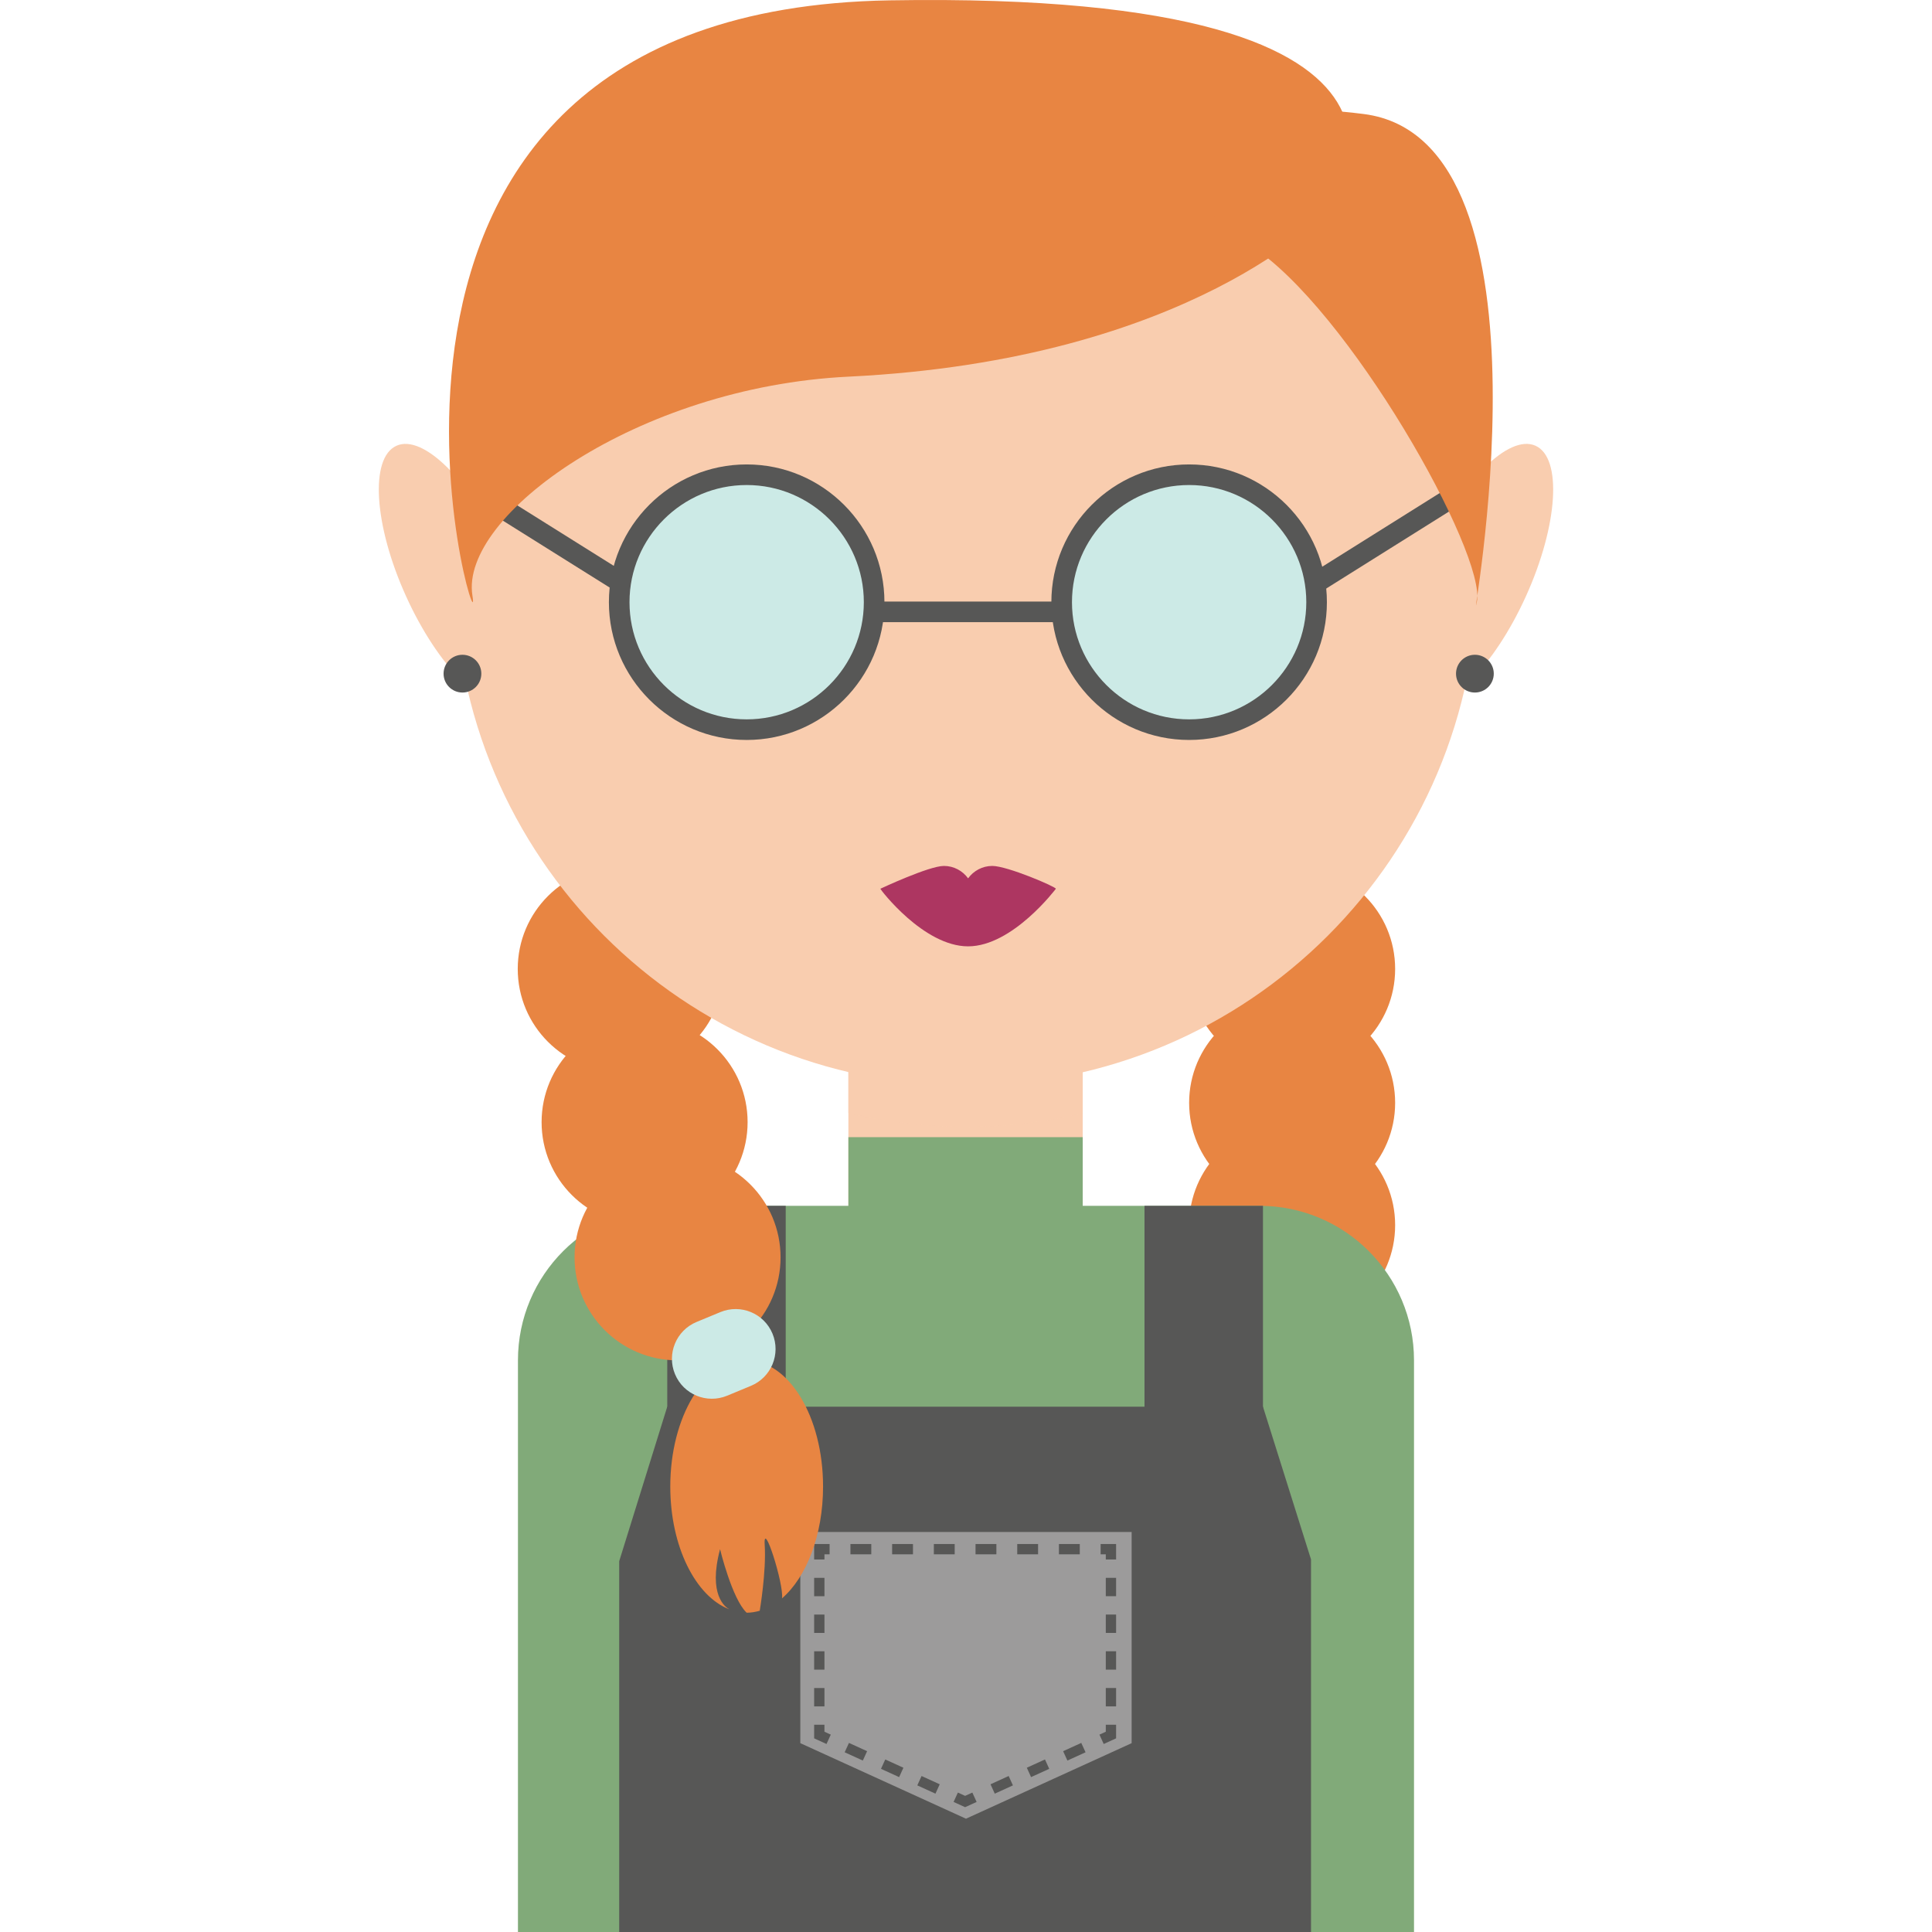
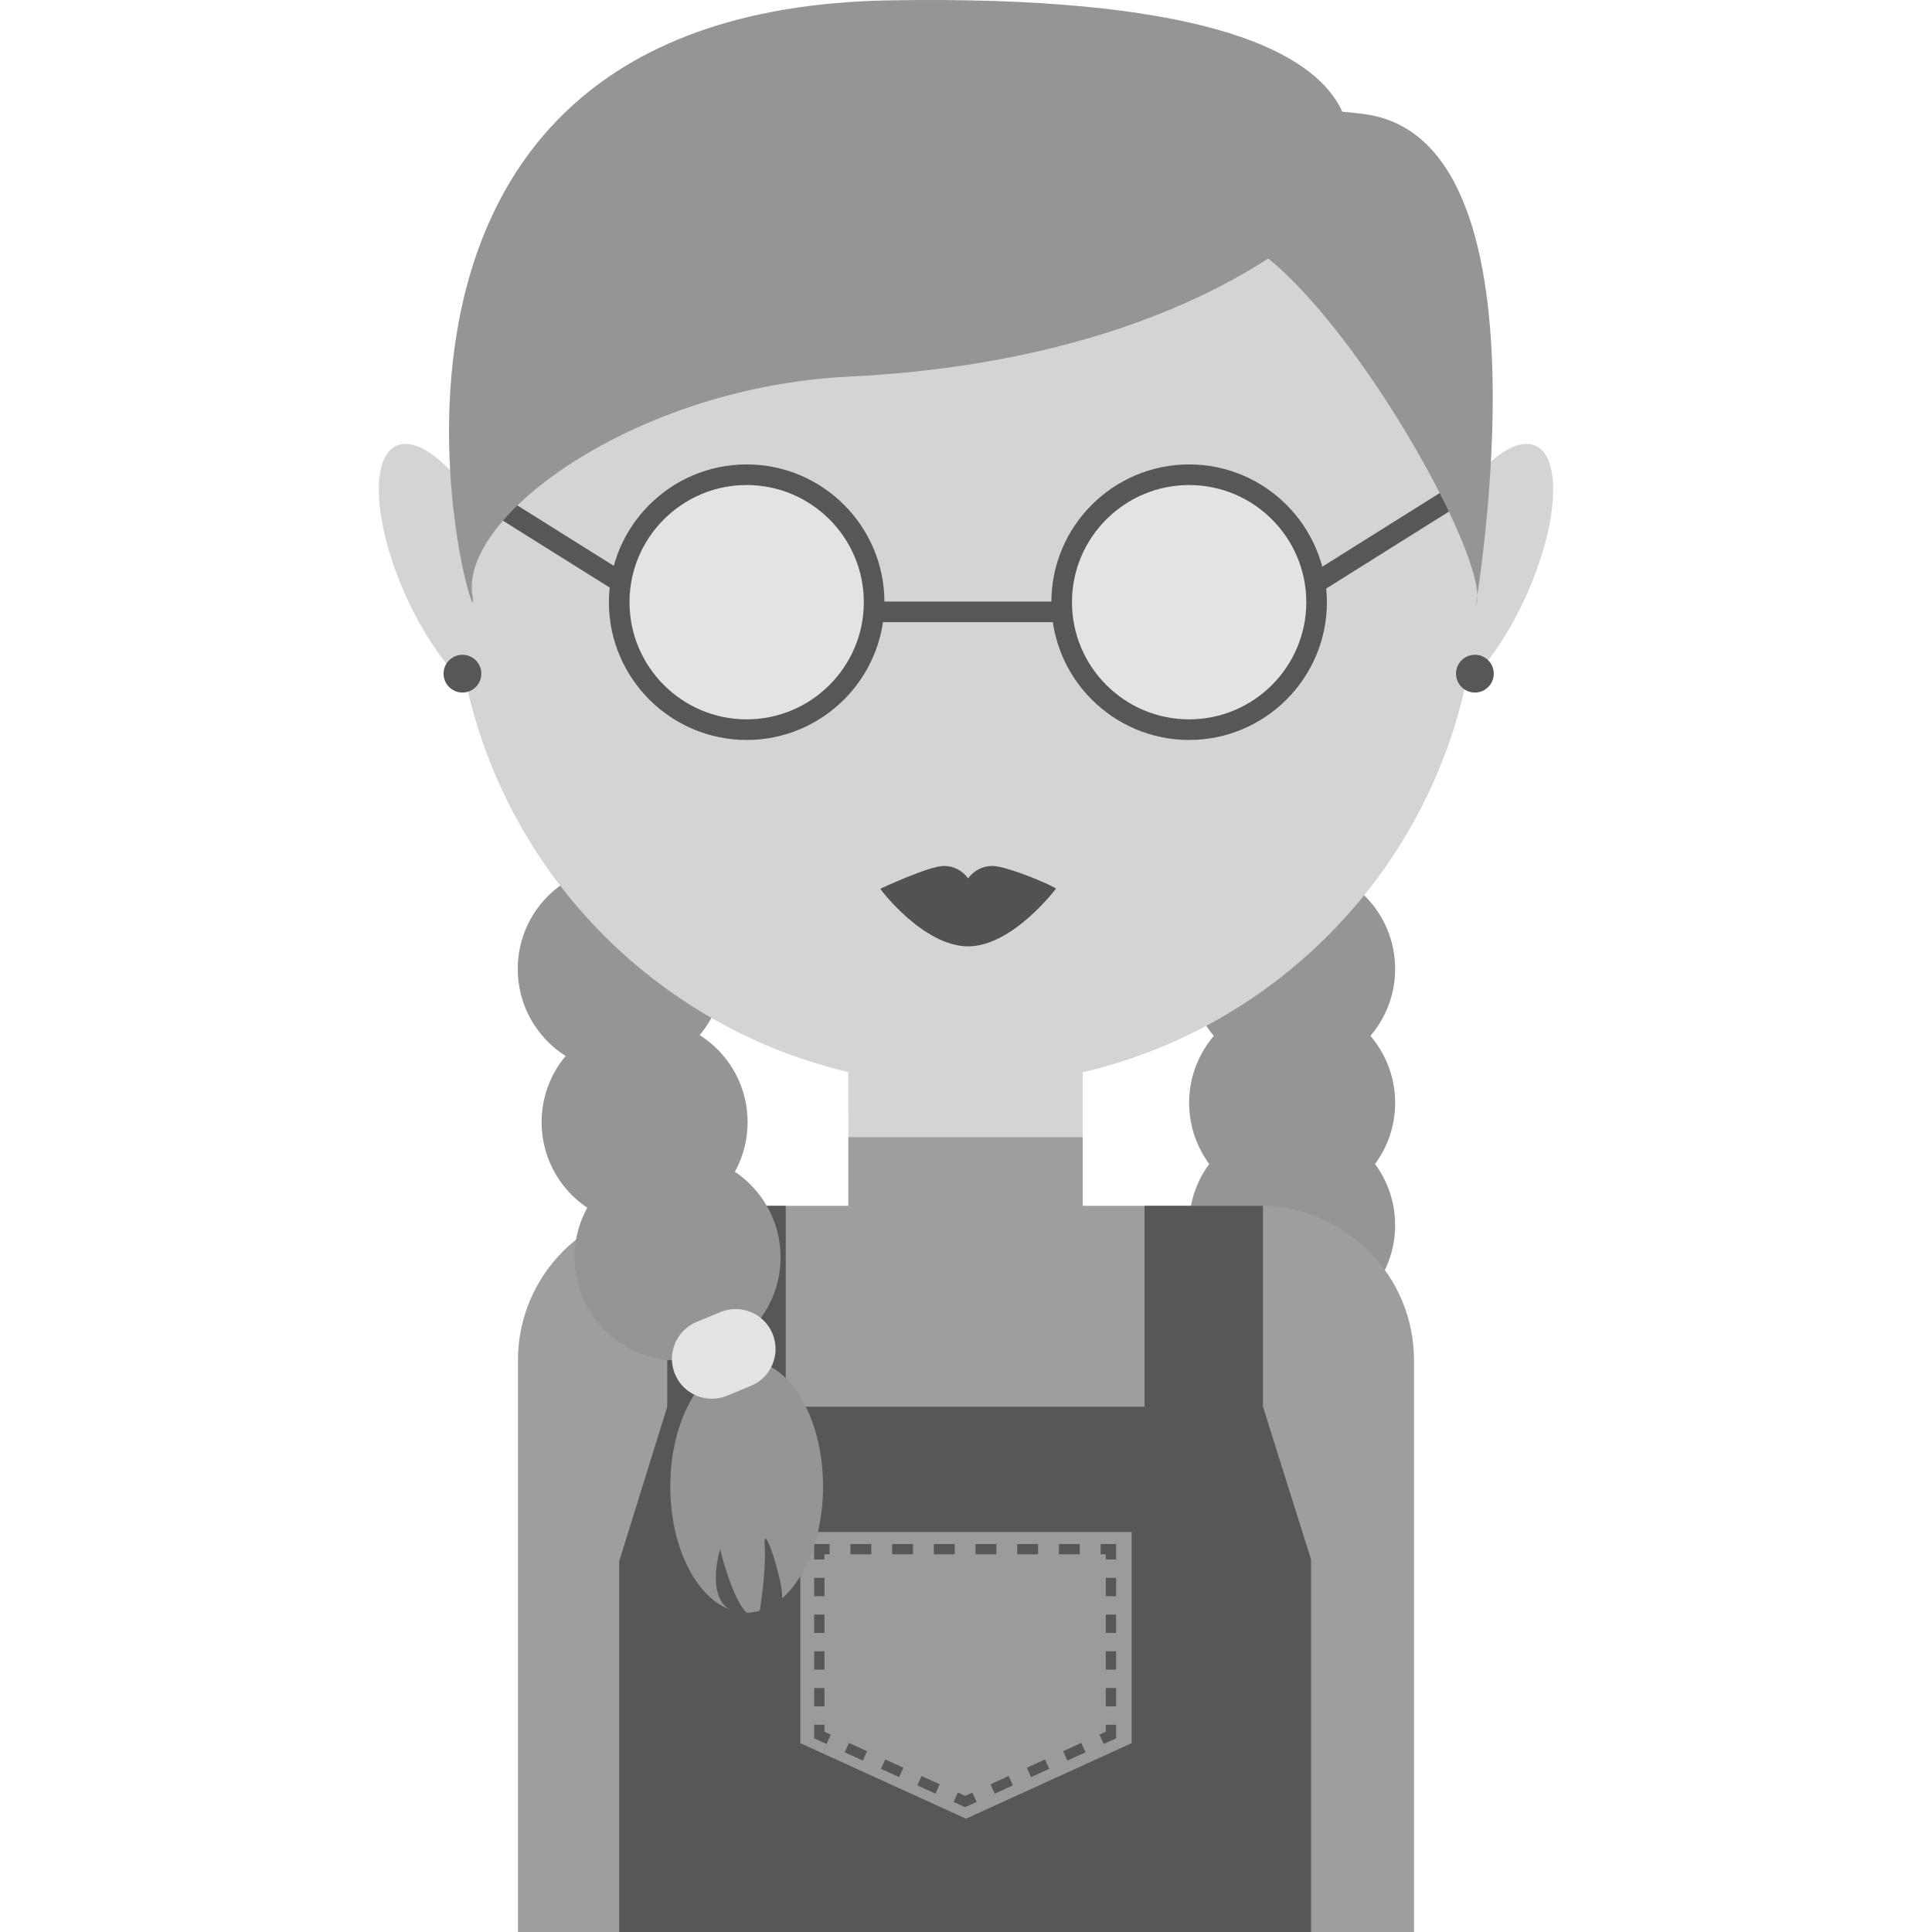
<svg xmlns="http://www.w3.org/2000/svg" version="1.1" id="Capa_1" viewBox="0 0 187.568 187.568" xml:space="preserve">
  <defs id="defs23">
	
	
</defs>
  <g id="g22">
-     <circle style="fill:#e88542" cx="125.447" cy="94.069" r="10" id="circle1" />
-     <circle style="fill:#e88542" cx="125.447" cy="107.068" r="10" id="circle2" />
-     <circle style="fill:#e88542" cx="125.447" cy="118.943" r="10" id="circle3" />
-     <circle style="fill:#e88542" cx="60.265" cy="94.069" r="10" id="circle4" />
-     <circle style="fill:#e88542" cx="62.581" cy="108.943" r="10" id="circle5" />
-     <path style="fill:#f9cdaf" d="m 105.115,117.193 c 0,6.282 -5.093,11.375 -11.375,11.375 v 0 c -6.282,0 -11.375,-5.093 -11.375,-11.375 v -16.5 c 0,-6.282 5.093,-11.375 11.375,-11.375 v 0 c 6.282,0 11.375,5.093 11.375,11.375 z" id="path5" />
-     <path style="opacity:0.7;fill:#f9cdaf;enable-background:new" d="m 93.74,90.318 c -6.282,0 -11.375,5.093 -11.375,11.375 v 6.375 c 3.668,0.863 7.486,1.334 11.417,1.334 3.901,0 7.691,-0.464 11.333,-1.314 v -6.394 c 0,-6.283 -5.093,-11.376 -11.375,-11.376 z" id="path6" />
-     <circle style="fill:#f9cdaf" cx="93.782" cy="55.735" r="49.667" id="circle6" />
-     <ellipse transform="matrix(-0.412,-0.9112,0.9112,-0.412,11.5098,118.8931)" style="fill:#f9cdaf" cx="44.117" cy="55.733" rx="13.667" ry="5.167" id="ellipse6" />
-     <ellipse transform="matrix(-0.412,0.9112,-0.9112,-0.412,253.3312,-52.0216)" style="fill:#f9cdaf" cx="143.451" cy="55.729" rx="13.667" ry="5.167" id="ellipse7" />
-     <rect x="43.514" y="50.722" transform="matrix(0.8474,0.531,-0.531,0.8474,35.4882,-20.0263)" style="fill:#575756" width="18.135" height="1.999" id="rect7" />
-     <rect x="134.506" y="42.653" transform="matrix(0.5313,0.8472,-0.8472,0.5313,107.3339,-90.5578)" style="fill:#575756" width="2" height="18.136" id="rect8" />
-     <path style="fill:#e88542" d="m 128.857,20.571 c 0,0 -13.071,14.367 -46.492,15.997 -20.5,1 -37.75,13.5 -36.5,21.25 1.25,7.75 -18.75,-56.784 40.5,-57.784 59.25,-1 42.492,20.537 42.492,20.537 z" id="path8" />
-     <path style="fill:#e88542" d="m 121.366,23.822 c 9.499,5.996 23.016,30.038 22.007,34.642 -1.009,4.604 8.784,-44.896 -10.987,-47.396 -19.771,-2.5 -20.518,6.758 -11.02,12.754 z" id="path9" />
+     <circle style="fill:#959595" cx="125.447" cy="94.069" r="10" id="circle1" />
+     <circle style="fill:#959595" cx="125.447" cy="107.068" r="10" id="circle2" />
+     <circle style="fill:#959595" cx="125.447" cy="118.943" r="10" id="circle3" />
+     <circle style="fill:#959595" cx="60.265" cy="94.069" r="10" id="circle4" />
+     <circle style="fill:#959595" cx="62.581" cy="108.943" r="10" id="circle5" />
+     <path style="fill:#d4d4d4" d="m 105.115,117.193 c 0,6.282 -5.093,11.375 -11.375,11.375 v 0 c -6.282,0 -11.375,-5.093 -11.375,-11.375 v -16.5 c 0,-6.282 5.093,-11.375 11.375,-11.375 v 0 c 6.282,0 11.375,5.093 11.375,11.375 z" id="path5" />
+     <path style="opacity:0.7;fill:#d4d4d4;enable-background:new" d="m 93.74,90.318 c -6.282,0 -11.375,5.093 -11.375,11.375 v 6.375 c 3.668,0.863 7.486,1.334 11.417,1.334 3.901,0 7.691,-0.464 11.333,-1.314 v -6.394 c 0,-6.283 -5.093,-11.376 -11.375,-11.376 z" id="path6" />
+     <circle style="fill:#d4d4d4" cx="93.782" cy="55.735" r="49.667" id="circle6" />
+     <ellipse transform="matrix(-0.412,-0.9112,0.9112,-0.412,11.5098,118.8931)" style="fill:#d4d4d4" cx="44.117" cy="55.733" rx="13.667" ry="5.167" id="ellipse6" />
+     <ellipse transform="matrix(-0.412,0.9112,-0.9112,-0.412,253.3312,-52.0216)" style="fill:#d4d4d4" cx="143.451" cy="55.729" rx="13.667" ry="5.167" id="ellipse7" />
+     <rect x="43.514" y="50.722" transform="matrix(0.8474,0.531,-0.531,0.8474,35.4882,-20.0263)" style="fill:#575757" width="18.135" height="1.999" id="rect7" />
+     <rect x="134.506" y="42.653" transform="matrix(0.5313,0.8472,-0.8472,0.5313,107.3339,-90.5578)" style="fill:#575757" width="2" height="18.136" id="rect8" />
+     <path style="fill:#959595" d="m 128.857,20.571 c 0,0 -13.071,14.367 -46.492,15.997 -20.5,1 -37.75,13.5 -36.5,21.25 1.25,7.75 -18.75,-56.784 40.5,-57.784 59.25,-1 42.492,20.537 42.492,20.537 z" id="path8" />
+     <path style="fill:#959595" d="m 121.366,23.822 c 9.499,5.996 23.016,30.038 22.007,34.642 -1.009,4.604 8.784,-44.896 -10.987,-47.396 -19.771,-2.5 -20.518,6.758 -11.02,12.754 z" id="path9" />
    <g id="g10">
-       <circle style="fill:#cceae6" cx="72.49" cy="58.464" r="12.375" id="circle9" />
-       <path style="fill:#575756" d="m 72.49,71.839 c -7.375,0 -13.375,-6 -13.375,-13.375 0,-7.375 6,-13.375 13.375,-13.375 7.375,0 13.375,6 13.375,13.375 0,7.375 -6,13.375 -13.375,13.375 z m 0,-24.75 c -6.272,0 -11.375,5.103 -11.375,11.375 0,6.272 5.103,11.375 11.375,11.375 6.272,0 11.375,-5.103 11.375,-11.375 0,-6.272 -5.103,-11.375 -11.375,-11.375 z" id="path10" />
+       <circle style="fill:#e3e3e3" cx="72.49" cy="58.464" r="12.375" id="circle9" />
+       <path style="fill:#575757" d="m 72.49,71.839 c -7.375,0 -13.375,-6 -13.375,-13.375 0,-7.375 6,-13.375 13.375,-13.375 7.375,0 13.375,6 13.375,13.375 0,7.375 -6,13.375 -13.375,13.375 z m 0,-24.75 c -6.272,0 -11.375,5.103 -11.375,11.375 0,6.272 5.103,11.375 11.375,11.375 6.272,0 11.375,-5.103 11.375,-11.375 0,-6.272 -5.103,-11.375 -11.375,-11.375 z" id="path10" />
    </g>
    <g id="g11">
-       <circle style="fill:#cceae6" cx="115.447" cy="58.464" r="12.375" id="circle10" />
-       <path style="fill:#575756" d="m 115.447,71.839 c -7.375,0 -13.375,-6 -13.375,-13.375 0,-7.375 6,-13.375 13.375,-13.375 7.375,0 13.375,6 13.375,13.375 0,7.375 -6,13.375 -13.375,13.375 z m 0,-24.75 c -6.272,0 -11.375,5.103 -11.375,11.375 0,6.272 5.103,11.375 11.375,11.375 6.272,0 11.375,-5.103 11.375,-11.375 0,-6.272 -5.103,-11.375 -11.375,-11.375 z" id="path11" />
+       <circle style="fill:#e3e3e3" cx="115.447" cy="58.464" r="12.375" id="circle10" />
+       <path style="fill:#575757" d="m 115.447,71.839 c -7.375,0 -13.375,-6 -13.375,-13.375 0,-7.375 6,-13.375 13.375,-13.375 7.375,0 13.375,6 13.375,13.375 0,7.375 -6,13.375 -13.375,13.375 z m 0,-24.75 c -6.272,0 -11.375,5.103 -11.375,11.375 0,6.272 5.103,11.375 11.375,11.375 6.272,0 11.375,-5.103 11.375,-11.375 0,-6.272 -5.103,-11.375 -11.375,-11.375 z" id="path11" />
    </g>
-     <rect x="84.865" y="58.402" style="fill:#575756" width="18.247" height="2" id="rect11" />
-     <path style="fill:#81aa79" d="m 137.279,187.568 v -55.5 c 0,-8.284 -6.715,-15 -15,-15 H 65.285 c -8.284,0 -15,6.716 -15,15 v 55.5 z" id="path12" />
-     <rect x="64.781" y="117.069" style="fill:#575756" width="11.5" height="21" id="rect12" />
-     <circle style="fill:#e88542" cx="65.781" cy="122.07" r="10" id="circle12" />
-     <rect x="82.365" y="110.402" style="fill:#81aa79" width="22.75" height="11" id="rect13" />
-     <rect x="111.115" y="117.068" style="fill:#575756" width="11.5" height="21" id="rect14" />
-     <polyline style="fill:#575756" points="64.781,136.568 122.615,136.568 127.281,151.401 127.281,187.568 60.115,187.568     60.115,151.568   " id="polyline14" />
-     <polygon style="fill:#9c9b9b" points="93.782,176.568 109.865,169.235 109.865,148.735 77.699,148.735 77.699,169.235 " id="polygon14" />
+     <rect x="84.865" y="58.402" style="fill:#575757" width="18.247" height="2" id="rect11" />
+     <path style="fill:#9e9e9e" d="m 137.279,187.568 v -55.5 c 0,-8.284 -6.715,-15 -15,-15 H 65.285 c -8.284,0 -15,6.716 -15,15 v 55.5 z" id="path12" />
+     <rect x="64.781" y="117.069" style="fill:#575757" width="11.5" height="21" id="rect12" />
+     <circle style="fill:#959595" cx="65.781" cy="122.07" r="10" id="circle12" />
+     <rect x="82.365" y="110.402" style="fill:#9e9e9e" width="22.75" height="11" id="rect13" />
+     <rect x="111.115" y="117.068" style="fill:#575757" width="11.5" height="21" id="rect14" />
+     <polyline style="fill:#575757" points="64.781,136.568 122.615,136.568 127.281,151.401 127.281,187.568 60.115,187.568     60.115,151.568   " id="polyline14" />
+     <polygon style="fill:#9b9b9b" points="93.782,176.568 109.865,169.235 109.865,148.735 77.699,148.735 77.699,169.235 " id="polygon14" />
    <g id="g20">
      <g id="g19">
-         <polygon style="fill:#575756" points="79.041,149.901 80.541,149.901 80.541,150.901 80.041,150.901 80.041,151.401 79.041,151.401 " id="polygon15" />
-         <path style="fill:#575756" d="m 80.041,165.664 h -1 v -1.782 h 1 z m 0,-3.566 h -1 v -1.783 h 1 z m 0,-3.565 h -1 v -1.783 h 1 z m 0,-3.565 h -1 v -1.783 h 1 z" id="path15" />
-         <polygon style="fill:#575756" points="79.041,167.446 80.041,167.446 80.041,168.125 80.657,168.406 80.242,169.316 79.041,168.767 " id="polygon16" />
-         <path style="fill:#575756" d="m 90.819,174.137 -1.763,-0.803 0.414,-0.91 1.763,0.803 z m -3.526,-1.606 -1.763,-0.804 0.415,-0.91 1.763,0.804 z m -3.525,-1.607 -1.763,-0.804 0.415,-0.91 1.763,0.804 z" id="path16" />
-         <polygon style="fill:#575756" points="92.995,174.031 93.698,174.351 94.4,174.031 94.815,174.941 93.698,175.451 92.58,174.941 " id="polygon17" />
-         <path style="fill:#575756" d="m 96.577,174.137 -0.414,-0.91 1.763,-0.804 0.414,0.91 z m 3.525,-1.607 -0.414,-0.91 1.763,-0.803 0.414,0.91 z m 3.527,-1.606 -0.416,-0.91 1.762,-0.804 0.416,0.91 z" id="path17" />
-         <polygon style="fill:#575756" points="107.356,168.125 107.356,167.446 108.356,167.446 108.356,168.767 107.153,169.316 106.739,168.406 " id="polygon18" />
-         <path style="fill:#575756" d="m 108.356,165.663 h -1 v -1.783 h 1 z m 0,-3.566 h -1 v -1.783 h 1 z m 0,-3.565 h -1 v -1.783 h 1 z m 0,-3.566 h -1 v -1.782 h 1 z" id="path18" />
-         <polygon style="fill:#575756" points="107.356,150.901 106.856,150.901 106.856,149.901 108.356,149.901 108.356,151.401 107.356,151.401 " id="polygon19" />
-         <path style="fill:#575756" d="m 104.831,150.901 h -2.024 v -1 h 2.024 z m -4.049,0 h -2.023 v -1 h 2.023 z m -4.048,0 H 94.71 v -1 h 2.024 z m -4.048,0 h -2.024 v -1 h 2.024 z m -4.049,0 h -2.024 v -1 h 2.024 z m -4.048,0 h -2.024 v -1 h 2.024 z" id="path19" />
+         <polygon style="fill:#575757" points="79.041,149.901 80.541,149.901 80.541,150.901 80.041,150.901 80.041,151.401 79.041,151.401 " id="polygon15" />
+         <path style="fill:#575757" d="m 80.041,165.664 h -1 v -1.782 h 1 z m 0,-3.566 h -1 v -1.783 h 1 z m 0,-3.565 h -1 v -1.783 h 1 z m 0,-3.565 h -1 v -1.783 h 1 z" id="path15" />
+         <polygon style="fill:#575757" points="79.041,167.446 80.041,167.446 80.041,168.125 80.657,168.406 80.242,169.316 79.041,168.767 " id="polygon16" />
+         <path style="fill:#575757" d="m 90.819,174.137 -1.763,-0.803 0.414,-0.91 1.763,0.803 z m -3.526,-1.606 -1.763,-0.804 0.415,-0.91 1.763,0.804 z m -3.525,-1.607 -1.763,-0.804 0.415,-0.91 1.763,0.804 z" id="path16" />
+         <polygon style="fill:#575757" points="92.995,174.031 93.698,174.351 94.4,174.031 94.815,174.941 93.698,175.451 92.58,174.941 " id="polygon17" />
+         <path style="fill:#575757" d="m 96.577,174.137 -0.414,-0.91 1.763,-0.804 0.414,0.91 z m 3.525,-1.607 -0.414,-0.91 1.763,-0.803 0.414,0.91 z m 3.527,-1.606 -0.416,-0.91 1.762,-0.804 0.416,0.91 z" id="path17" />
+         <polygon style="fill:#575757" points="107.356,168.125 107.356,167.446 108.356,167.446 108.356,168.767 107.153,169.316 106.739,168.406 " id="polygon18" />
+         <path style="fill:#575757" d="m 108.356,165.663 h -1 v -1.783 h 1 z m 0,-3.566 h -1 v -1.783 h 1 z m 0,-3.565 h -1 v -1.783 h 1 z m 0,-3.566 h -1 v -1.782 h 1 z" id="path18" />
+         <polygon style="fill:#575757" points="107.356,150.901 106.856,150.901 106.856,149.901 108.356,149.901 108.356,151.401 107.356,151.401 " id="polygon19" />
+         <path style="fill:#575757" d="m 104.831,150.901 h -2.024 v -1 h 2.024 z m -4.049,0 h -2.023 v -1 h 2.023 z m -4.048,0 H 94.71 v -1 h 2.024 z m -4.048,0 h -2.024 v -1 h 2.024 z m -4.049,0 h -2.024 v -1 h 2.024 z m -4.048,0 h -2.024 v -1 h 2.024 z" id="path19" />
      </g>
    </g>
-     <path style="fill:#e88542" d="m 72.49,132.07 c -4.096,0 -7.416,5.485 -7.416,12.251 0,5.811 2.452,10.665 5.738,11.923 -0.386,-0.203 -2.093,-1.381 -0.905,-5.84 0,0 1.166,4.834 2.583,6.167 0.433,0 0.855,-0.074 1.269,-0.191 0.008,-0.047 0.647,-3.825 0.482,-6.393 -0.167,-2.582 1.866,3.785 1.684,5.186 2.366,-2.047 3.982,-6.135 3.982,-10.852 0,-6.766 -3.321,-12.251 -7.417,-12.251 z" id="path20" />
-     <path style="fill:#cceae6" d="m 75,129.482 c 0.819,1.977 -0.12,4.244 -2.097,5.063 l -2.31,0.957 c -1.977,0.818 -4.244,-0.12 -5.063,-2.097 v 0 c -0.819,-1.977 0.12,-4.244 2.097,-5.063 l 2.31,-0.957 c 1.977,-0.819 4.244,0.12 5.063,2.097 z" id="path21" />
-     <circle style="fill:#575756" cx="143.19" cy="65.402" r="1.833" id="circle21" />
-     <circle style="fill:#575756" cx="44.897" cy="65.402" r="1.833" id="circle22" />
+     <path style="fill:#959595" d="m 72.49,132.07 c -4.096,0 -7.416,5.485 -7.416,12.251 0,5.811 2.452,10.665 5.738,11.923 -0.386,-0.203 -2.093,-1.381 -0.905,-5.84 0,0 1.166,4.834 2.583,6.167 0.433,0 0.855,-0.074 1.269,-0.191 0.008,-0.047 0.647,-3.825 0.482,-6.393 -0.167,-2.582 1.866,3.785 1.684,5.186 2.366,-2.047 3.982,-6.135 3.982,-10.852 0,-6.766 -3.321,-12.251 -7.417,-12.251 z" id="path20" />
+     <path style="fill:#e3e3e3" d="m 75,129.482 c 0.819,1.977 -0.12,4.244 -2.097,5.063 l -2.31,0.957 c -1.977,0.818 -4.244,-0.12 -5.063,-2.097 v 0 c -0.819,-1.977 0.12,-4.244 2.097,-5.063 l 2.31,-0.957 c 1.977,-0.819 4.244,0.12 5.063,2.097 z" id="path21" />
+     <circle style="fill:#575757" cx="143.19" cy="65.402" r="1.833" id="circle21" />
+     <circle style="fill:#575757" cx="44.897" cy="65.402" r="1.833" id="circle22" />
  </g>
-   <path style="fill:#ad3661" d="m 96.338,84.069 c -0.968,0 -1.82,0.478 -2.35,1.205 -0.528,-0.727 -1.38,-1.205 -2.348,-1.205 -1.457,0 -6.172,2.216 -6.172,2.216 0,0.07 4.193,5.591 8.52,5.591 4.328,0 8.52,-5.591 8.52,-5.591 0.001,-0.193 -4.714,-2.216 -6.17,-2.216 z" id="path22" />
+   <path style="fill:#525252" d="m 96.338,84.069 c -0.968,0 -1.82,0.478 -2.35,1.205 -0.528,-0.727 -1.38,-1.205 -2.348,-1.205 -1.457,0 -6.172,2.216 -6.172,2.216 0,0.07 4.193,5.591 8.52,5.591 4.328,0 8.52,-5.591 8.52,-5.591 0.001,-0.193 -4.714,-2.216 -6.17,-2.216 z" id="path22" />
</svg>
